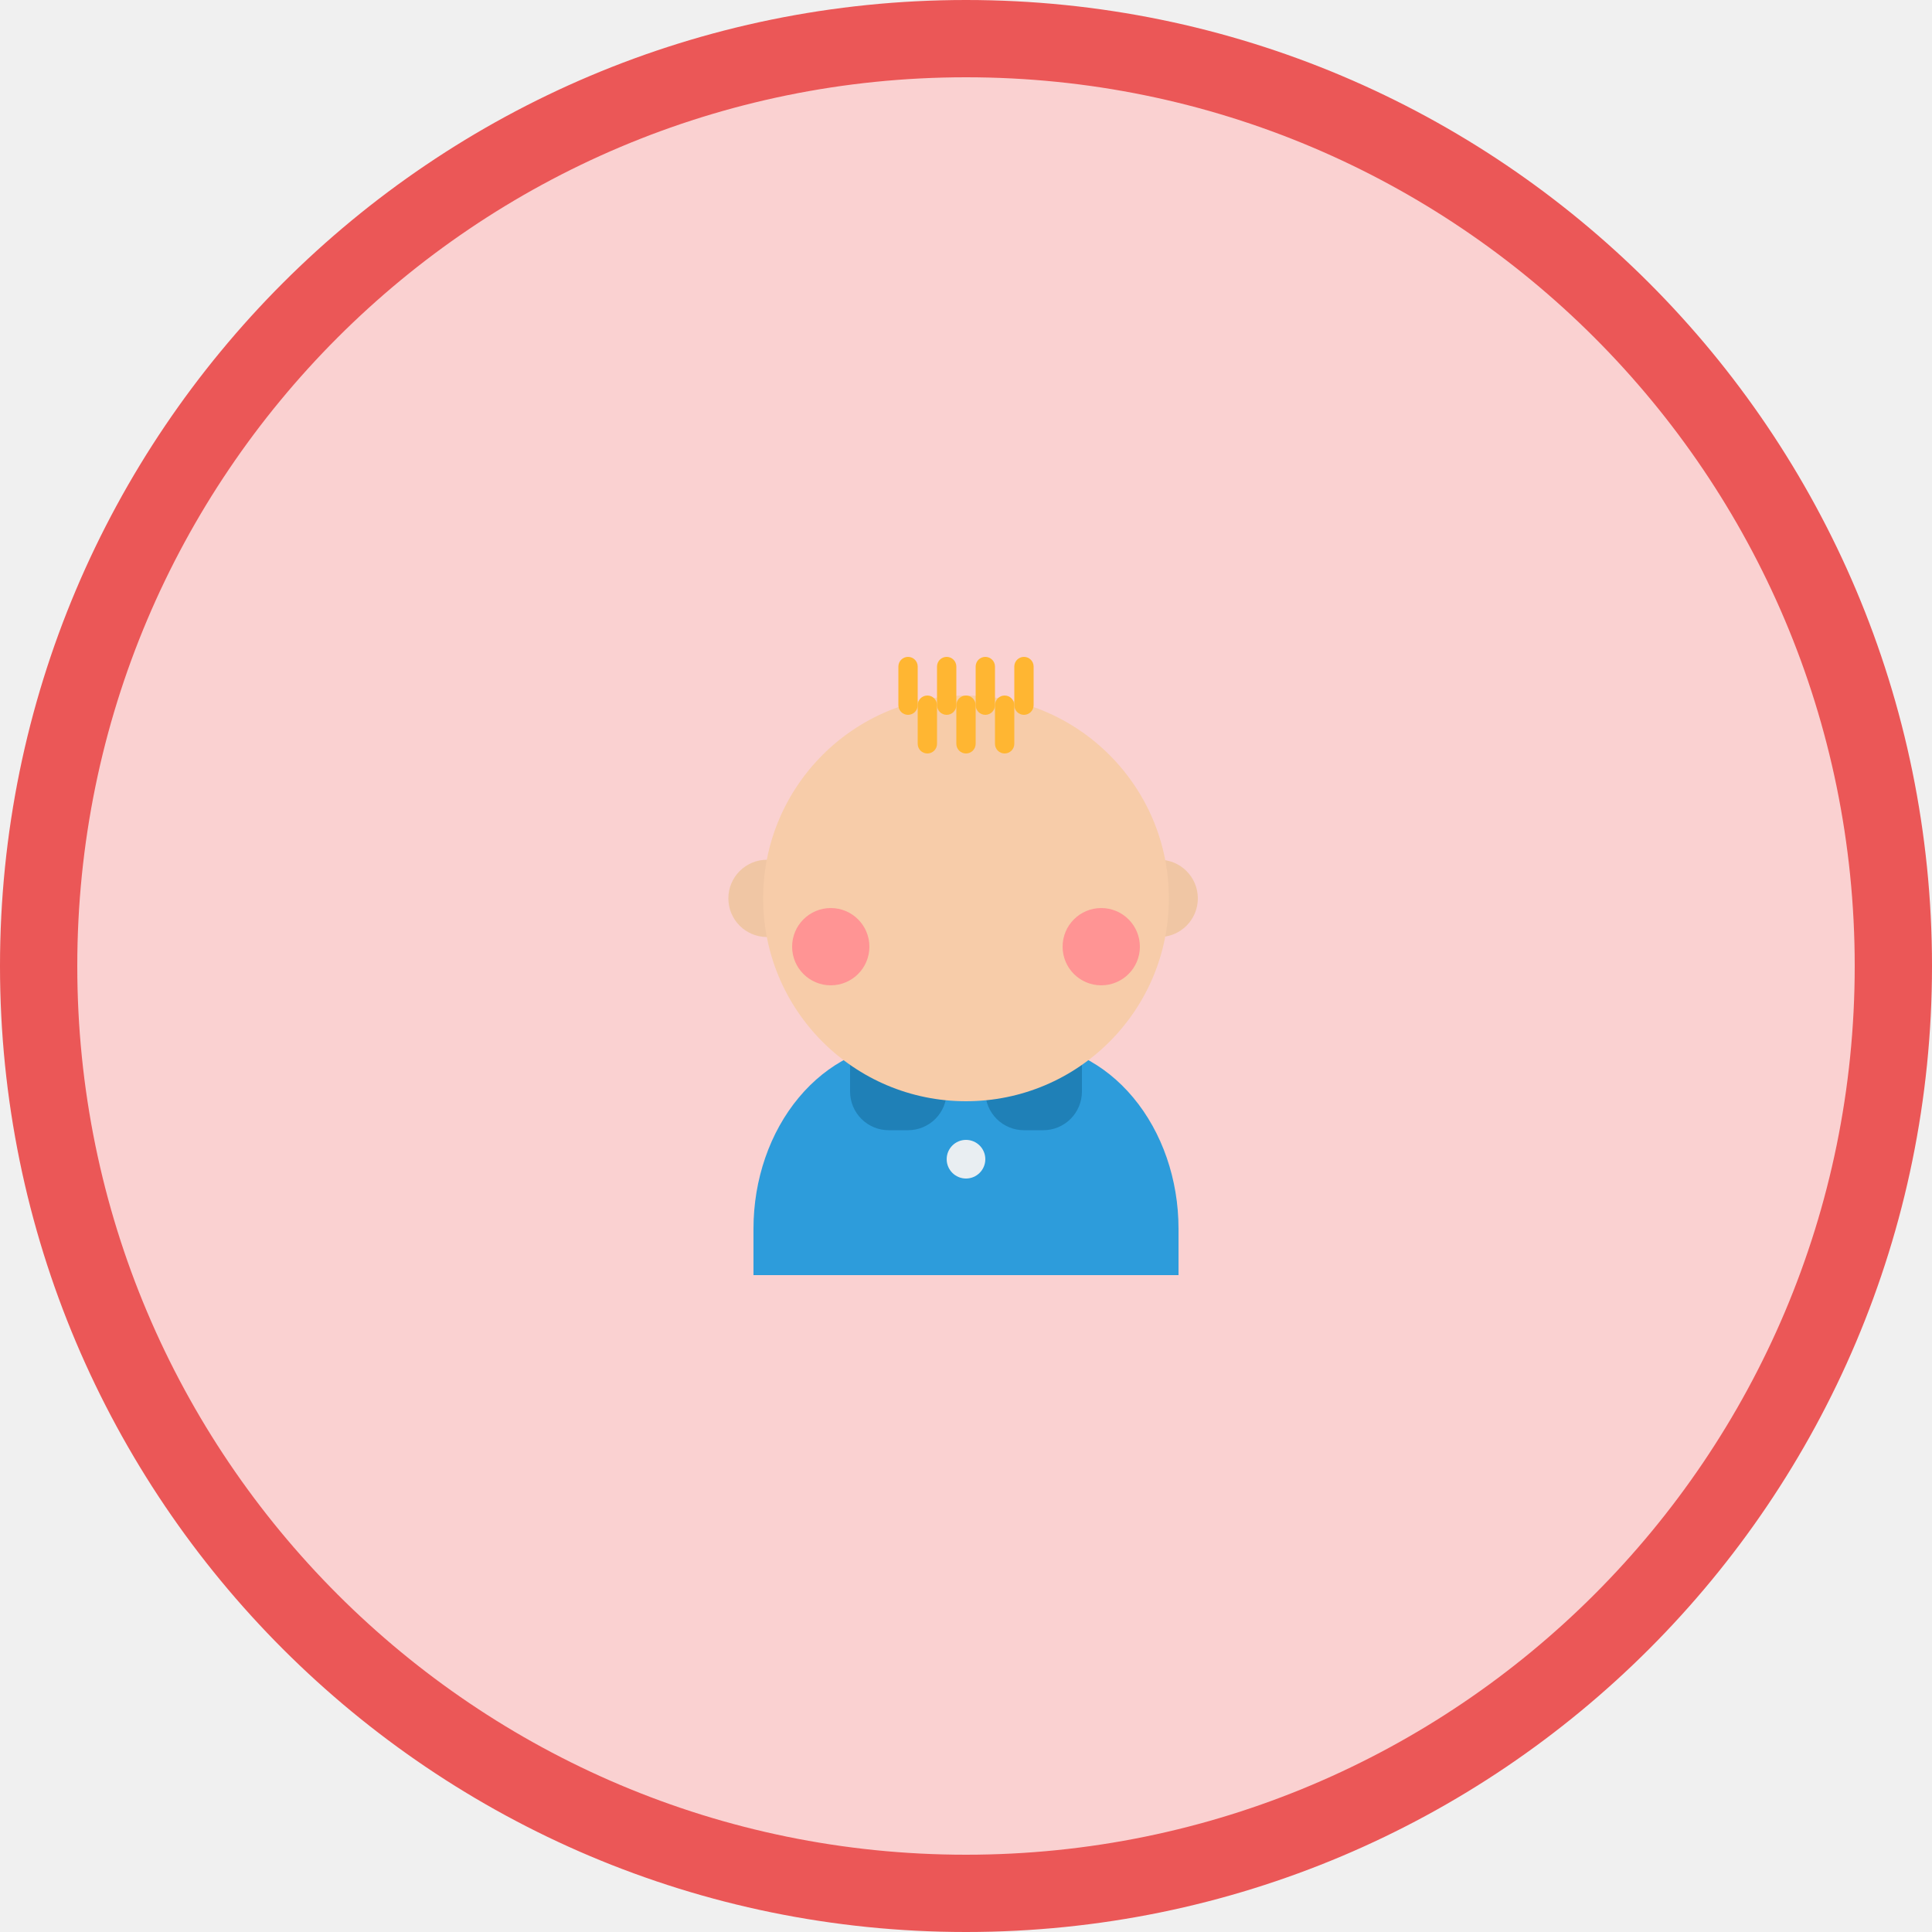
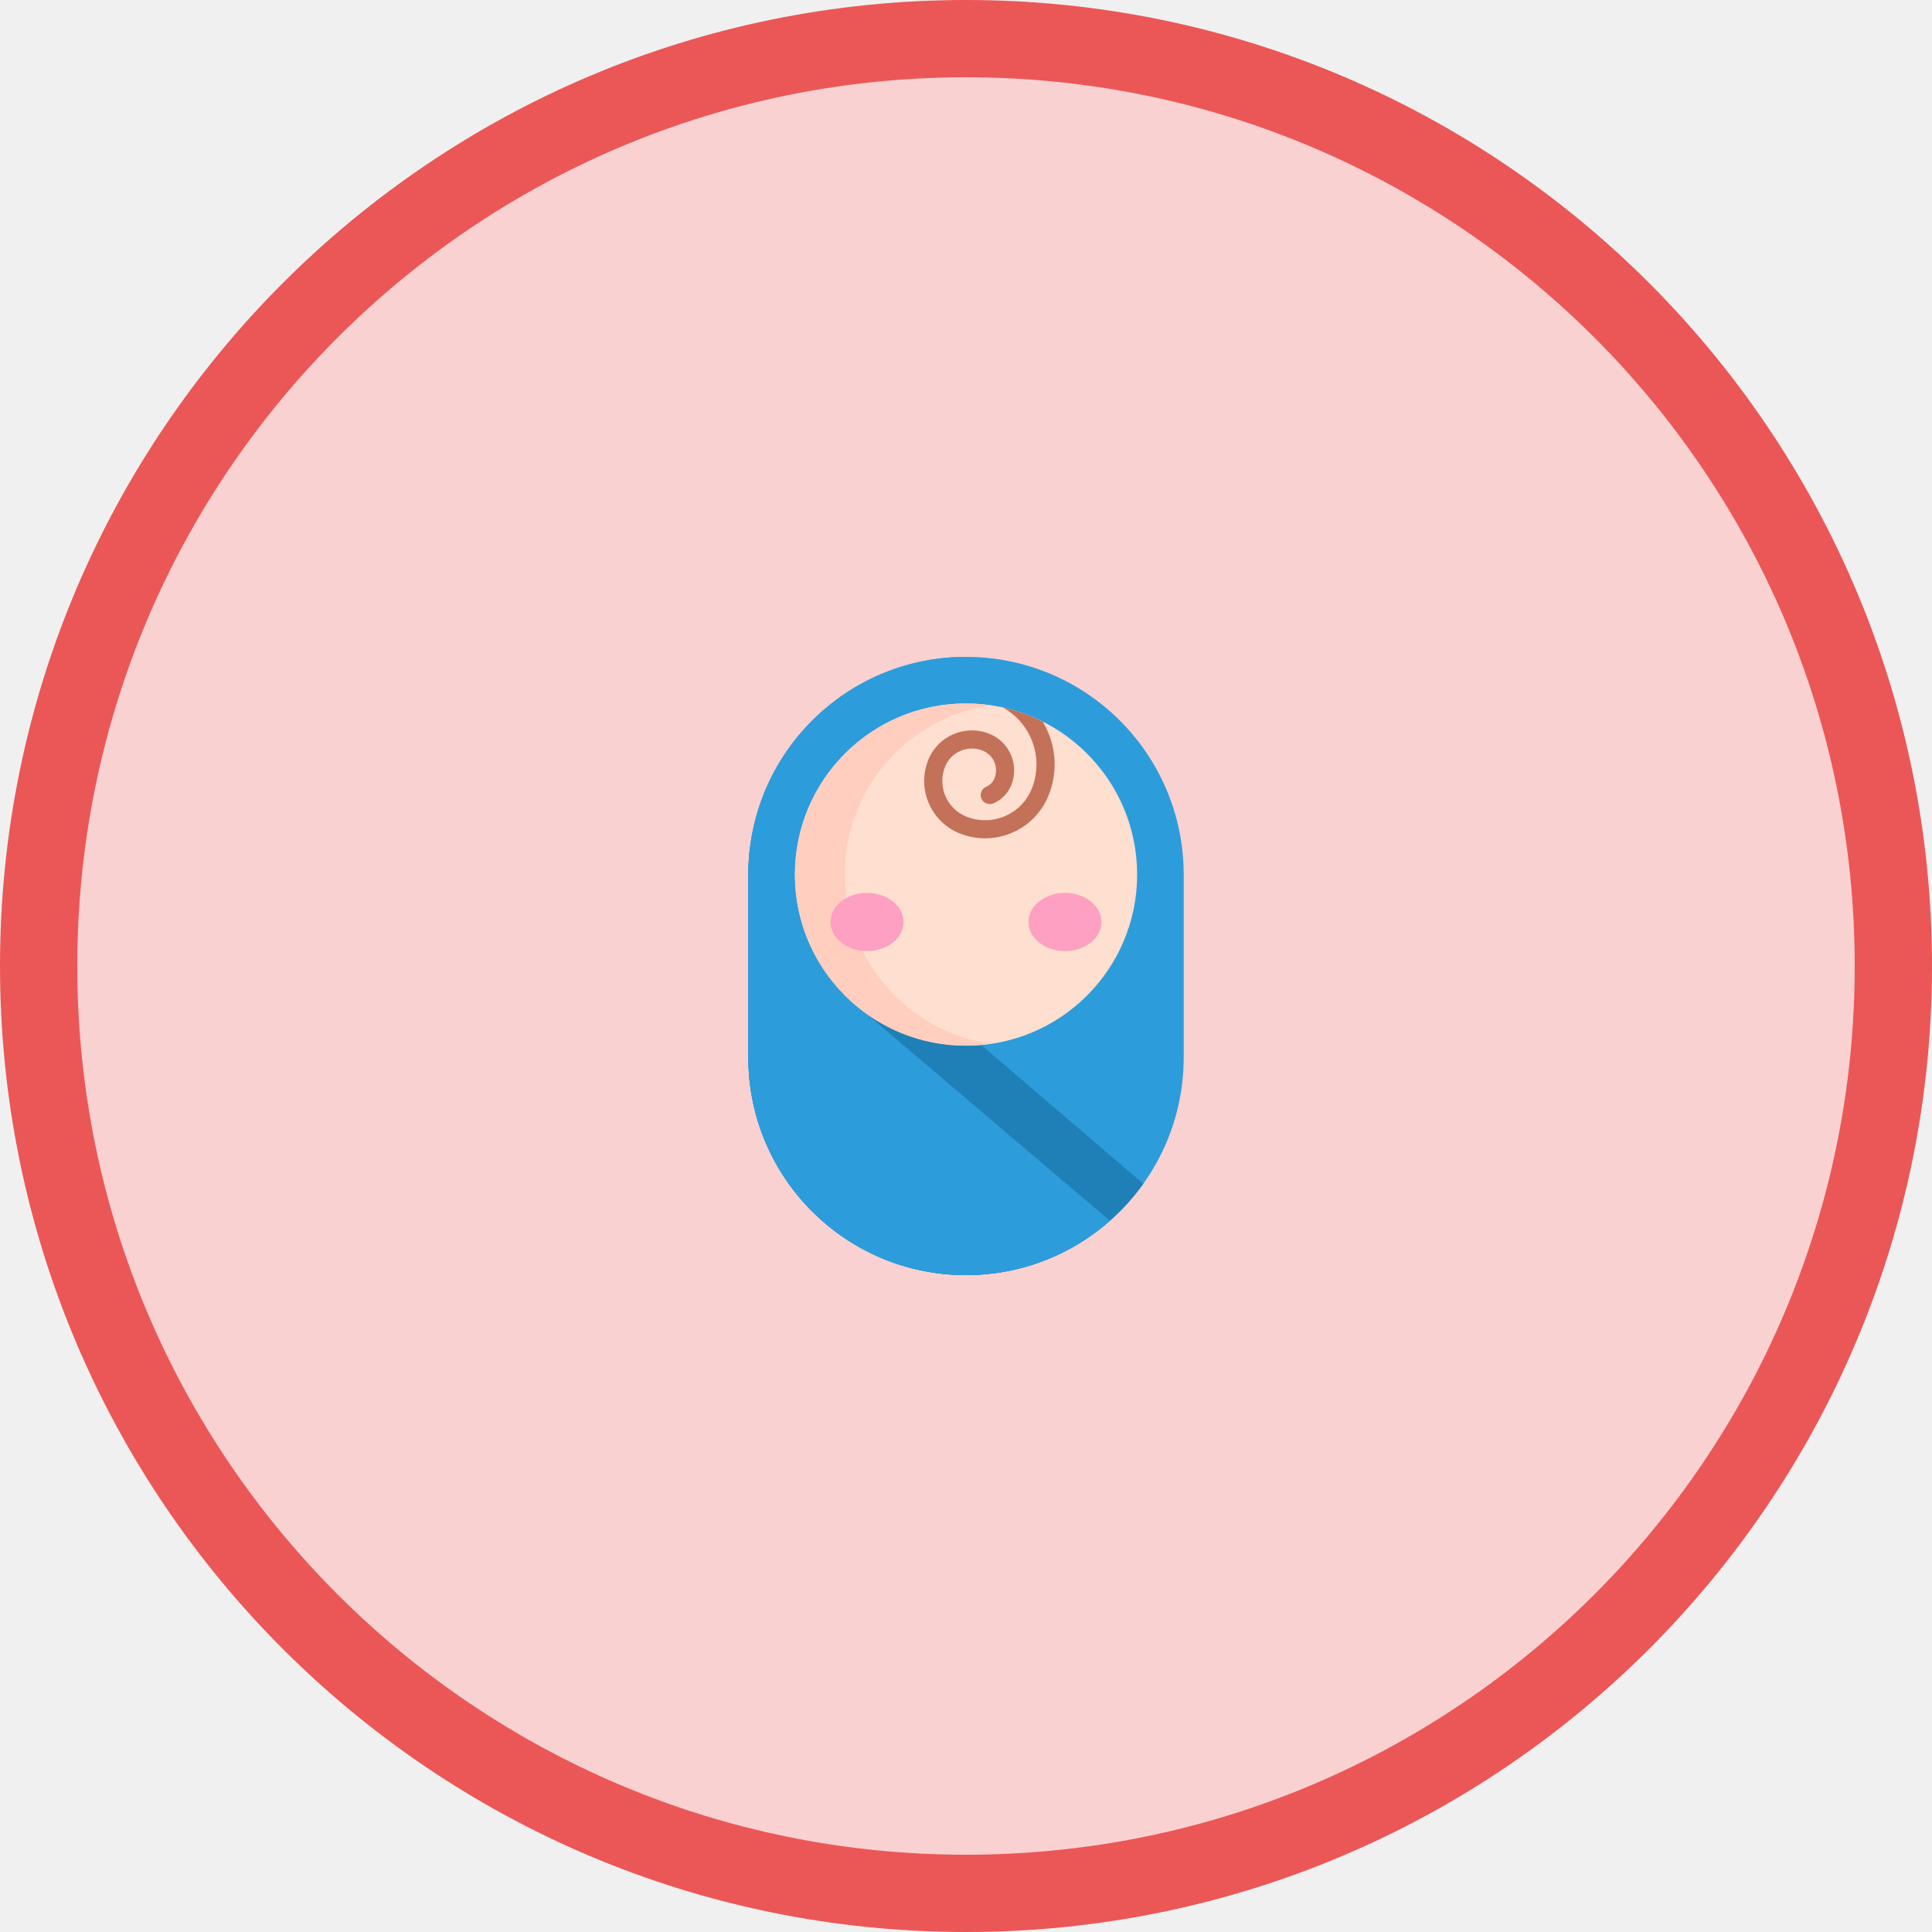
<svg xmlns="http://www.w3.org/2000/svg" width="100" height="100" viewBox="0 0 100 100" fill="none">
  <circle cx="50" cy="50" r="48" fill="#FAD1D1" stroke="#EB5757" stroke-width="4" />
-   <path d="M47 54H53C55.122 54 57.157 55.011 58.657 56.812C60.157 58.612 61 61.054 61 63.6V66H39V63.6C39 61.054 39.843 58.612 41.343 56.812C42.843 55.011 44.878 54 47 54Z" fill="#2D9CDB" />
-   <path d="M44 54.5H49V56.5C49 57.03 48.789 57.539 48.414 57.914C48.039 58.289 47.53 58.5 47 58.5H46C45.47 58.5 44.961 58.289 44.586 57.914C44.211 57.539 44 57.03 44 56.5V54.5Z" fill="#1F80B7" />
-   <path d="M51 54.5H56V56.5C56 57.03 55.789 57.539 55.414 57.914C55.039 58.289 54.53 58.5 54 58.5H53C52.47 58.5 51.961 58.289 51.586 57.914C51.211 57.539 51 57.03 51 56.5V54.5Z" fill="#1F80B7" />
-   <path d="M50 61C50.552 61 51 60.552 51 60C51 59.448 50.552 59 50 59C49.448 59 49 59.448 49 60C49 60.552 49.448 61 50 61Z" fill="#E9EEF2" />
-   <path d="M39.7 48.5C40.805 48.5 41.7 47.605 41.7 46.5C41.7 45.395 40.805 44.5 39.7 44.5C38.596 44.5 37.7 45.395 37.7 46.5C37.7 47.605 38.596 48.5 39.7 48.5Z" fill="#F0C6A4" />
-   <path d="M60 48.5C61.105 48.5 62 47.605 62 46.5C62 45.395 61.105 44.5 60 44.5C58.895 44.5 58 45.395 58 46.5C58 47.605 58.895 48.5 60 48.5Z" fill="#F0C6A4" />
-   <path d="M50 57C55.799 57 60.5 52.299 60.5 46.5C60.5 40.701 55.799 36 50 36C44.201 36 39.5 40.701 39.5 46.5C39.5 52.299 44.201 57 50 57Z" fill="#F7CCA9" />
-   <path d="M47 37C46.867 37 46.74 36.947 46.646 36.854C46.553 36.76 46.5 36.633 46.5 36.5V34.5C46.5 34.367 46.553 34.24 46.646 34.146C46.74 34.053 46.867 34 47 34C47.133 34 47.26 34.053 47.354 34.146C47.447 34.24 47.5 34.367 47.5 34.5V36.5C47.5 36.633 47.447 36.76 47.354 36.854C47.26 36.947 47.133 37 47 37Z" fill="#FFB632" />
-   <path d="M48 39C47.867 39 47.74 38.947 47.646 38.854C47.553 38.76 47.5 38.633 47.5 38.5V36.5C47.5 36.367 47.553 36.24 47.646 36.146C47.74 36.053 47.867 36 48 36C48.133 36 48.26 36.053 48.354 36.146C48.447 36.24 48.5 36.367 48.5 36.5V38.5C48.5 38.633 48.447 38.76 48.354 38.854C48.26 38.947 48.133 39 48 39Z" fill="#FFB632" />
-   <path d="M50 39C49.867 39 49.74 38.947 49.646 38.854C49.553 38.76 49.5 38.633 49.5 38.5V36.5C49.5 36.367 49.553 36.24 49.646 36.146C49.74 36.053 49.867 36 50 36C50.133 36 50.26 36.053 50.354 36.146C50.447 36.24 50.5 36.367 50.5 36.5V38.5C50.5 38.633 50.447 38.76 50.354 38.854C50.26 38.947 50.133 39 50 39Z" fill="#FFB632" />
-   <path d="M52 39C51.867 39 51.74 38.947 51.646 38.854C51.553 38.76 51.5 38.633 51.5 38.5V36.5C51.5 36.367 51.553 36.24 51.646 36.146C51.74 36.053 51.867 36 52 36C52.133 36 52.26 36.053 52.354 36.146C52.447 36.24 52.5 36.367 52.5 36.5V38.5C52.5 38.633 52.447 38.76 52.354 38.854C52.26 38.947 52.133 39 52 39Z" fill="#FFB632" />
-   <path d="M49 37C48.867 37 48.74 36.947 48.646 36.854C48.553 36.76 48.5 36.633 48.5 36.5V34.5C48.5 34.367 48.553 34.24 48.646 34.146C48.74 34.053 48.867 34 49 34C49.133 34 49.26 34.053 49.354 34.146C49.447 34.24 49.5 34.367 49.5 34.5V36.5C49.5 36.633 49.447 36.76 49.354 36.854C49.26 36.947 49.133 37 49 37Z" fill="#FFB632" />
-   <path d="M51 37C50.867 37 50.74 36.947 50.646 36.854C50.553 36.76 50.5 36.633 50.5 36.5V34.5C50.5 34.367 50.553 34.24 50.646 34.146C50.74 34.053 50.867 34 51 34C51.133 34 51.26 34.053 51.354 34.146C51.447 34.24 51.5 34.367 51.5 34.5V36.5C51.5 36.633 51.447 36.76 51.354 36.854C51.26 36.947 51.133 37 51 37Z" fill="#FFB632" />
-   <path d="M53 37C52.867 37 52.74 36.947 52.646 36.854C52.553 36.76 52.5 36.633 52.5 36.5V34.5C52.5 34.367 52.553 34.24 52.646 34.146C52.74 34.053 52.867 34 53 34C53.133 34 53.26 34.053 53.354 34.146C53.447 34.24 53.5 34.367 53.5 34.5V36.5C53.5 36.633 53.447 36.76 53.354 36.854C53.26 36.947 53.133 37 53 37Z" fill="#FFB632" />
-   <path d="M43 51C44.105 51 45 50.105 45 49C45 47.895 44.105 47 43 47C41.895 47 41 47.895 41 49C41 50.105 41.895 51 43 51Z" fill="#FF9494" />
-   <path d="M57 51C58.105 51 59 50.105 59 49C59 47.895 58.105 47 57 47C55.895 47 55 47.895 55 49C55 50.105 55.895 51 57 51Z" fill="#FF9494" />
+   <g clip-path="url(#clip0)">
+     <path d="M50 66C43.777 66 38.733 60.955 38.733 54.732V45.268C38.733 39.045 43.777 34 50 34C56.223 34 61.268 39.045 61.268 45.268V54.732C61.268 60.955 56.223 66 50 66Z" fill="#2D9CDB" />
+     <path d="M38.822 43.846C38.763 44.312 38.733 44.786 38.733 45.267V54.732C38.733 60.955 43.777 66 50 66C53.786 66 57.135 64.133 59.178 61.27L38.822 43.846Z" fill="#1F80B7" />
+     <path d="M50 36.414C49.334 36.414 48.793 35.874 48.793 35.207C48.793 34.541 49.334 34 50 34C43.777 34 38.733 39.045 38.733 45.268V54.732C38.733 60.955 43.777 66 50 66C52.854 66 55.459 64.939 57.444 63.19L57.445 63.184L43.737 51.531L50 36.414Z" fill="#2D9CDB" />
+     <path d="M50 54.125C54.892 54.125 58.858 50.159 58.858 45.268C58.858 40.376 54.892 36.41 50 36.41C45.109 36.41 41.143 40.376 41.143 45.268C41.143 50.159 45.109 54.125 50 54.125Z" fill="#FFDFCF" />
+     <path d="M46.313 51.531C42.859 48.077 42.859 42.458 46.313 39.005C47.712 37.606 49.466 36.774 51.288 36.508C48.613 36.118 45.792 36.95 43.737 39.005C40.284 42.458 40.284 48.077 43.737 51.531C45.792 53.585 48.613 54.417 51.288 54.027C49.466 53.762 47.712 52.93 46.313 51.531Z" fill="#FFCEBF" />
+     <path d="M44.878 49.227C45.922 49.227 46.768 48.553 46.768 47.722C46.768 46.89 45.922 46.217 44.878 46.217C43.834 46.217 42.988 46.89 42.988 47.722C42.988 48.553 43.834 49.227 44.878 49.227Z" fill="#FDA0C1" />
+     <path d="M55.123 49.227C56.166 49.227 57.013 48.553 57.013 47.722C57.013 46.89 56.166 46.217 55.123 46.217C54.079 46.217 53.232 46.89 53.232 47.722C53.232 48.553 54.079 49.227 55.123 49.227Z" fill="#FDA0C1" />
+     <path d="M53.397 40.839C52.855 42.166 51.335 42.804 50.008 42.262C48.994 41.848 48.507 40.686 48.921 39.673C49.232 38.91 50.107 38.543 50.87 38.854C51.432 39.084 51.703 39.729 51.473 40.291C51.394 40.486 51.243 40.638 51.049 40.72C50.81 40.82 50.698 41.095 50.798 41.333C50.898 41.572 51.173 41.684 51.412 41.584C51.837 41.406 52.167 41.072 52.341 40.646C52.766 39.605 52.265 38.412 51.224 37.986C49.983 37.479 48.56 38.076 48.053 39.318C47.443 40.81 48.161 42.52 49.653 43.13C50.09 43.308 50.541 43.392 50.986 43.392C52.381 43.392 53.706 42.562 54.265 41.193C54.7 40.129 54.694 38.959 54.249 37.899C54.169 37.709 54.077 37.527 53.973 37.353C53.325 37.026 52.631 36.777 51.904 36.617C53.381 37.429 54.05 39.242 53.397 40.839Z" fill="#C4715A" />
+   </g>
+   <defs>
+     <clipPath id="clip0">
+       <rect width="32" height="32" fill="white" transform="translate(34 34)" />
+     </clipPath>
+   </defs>
</svg>
